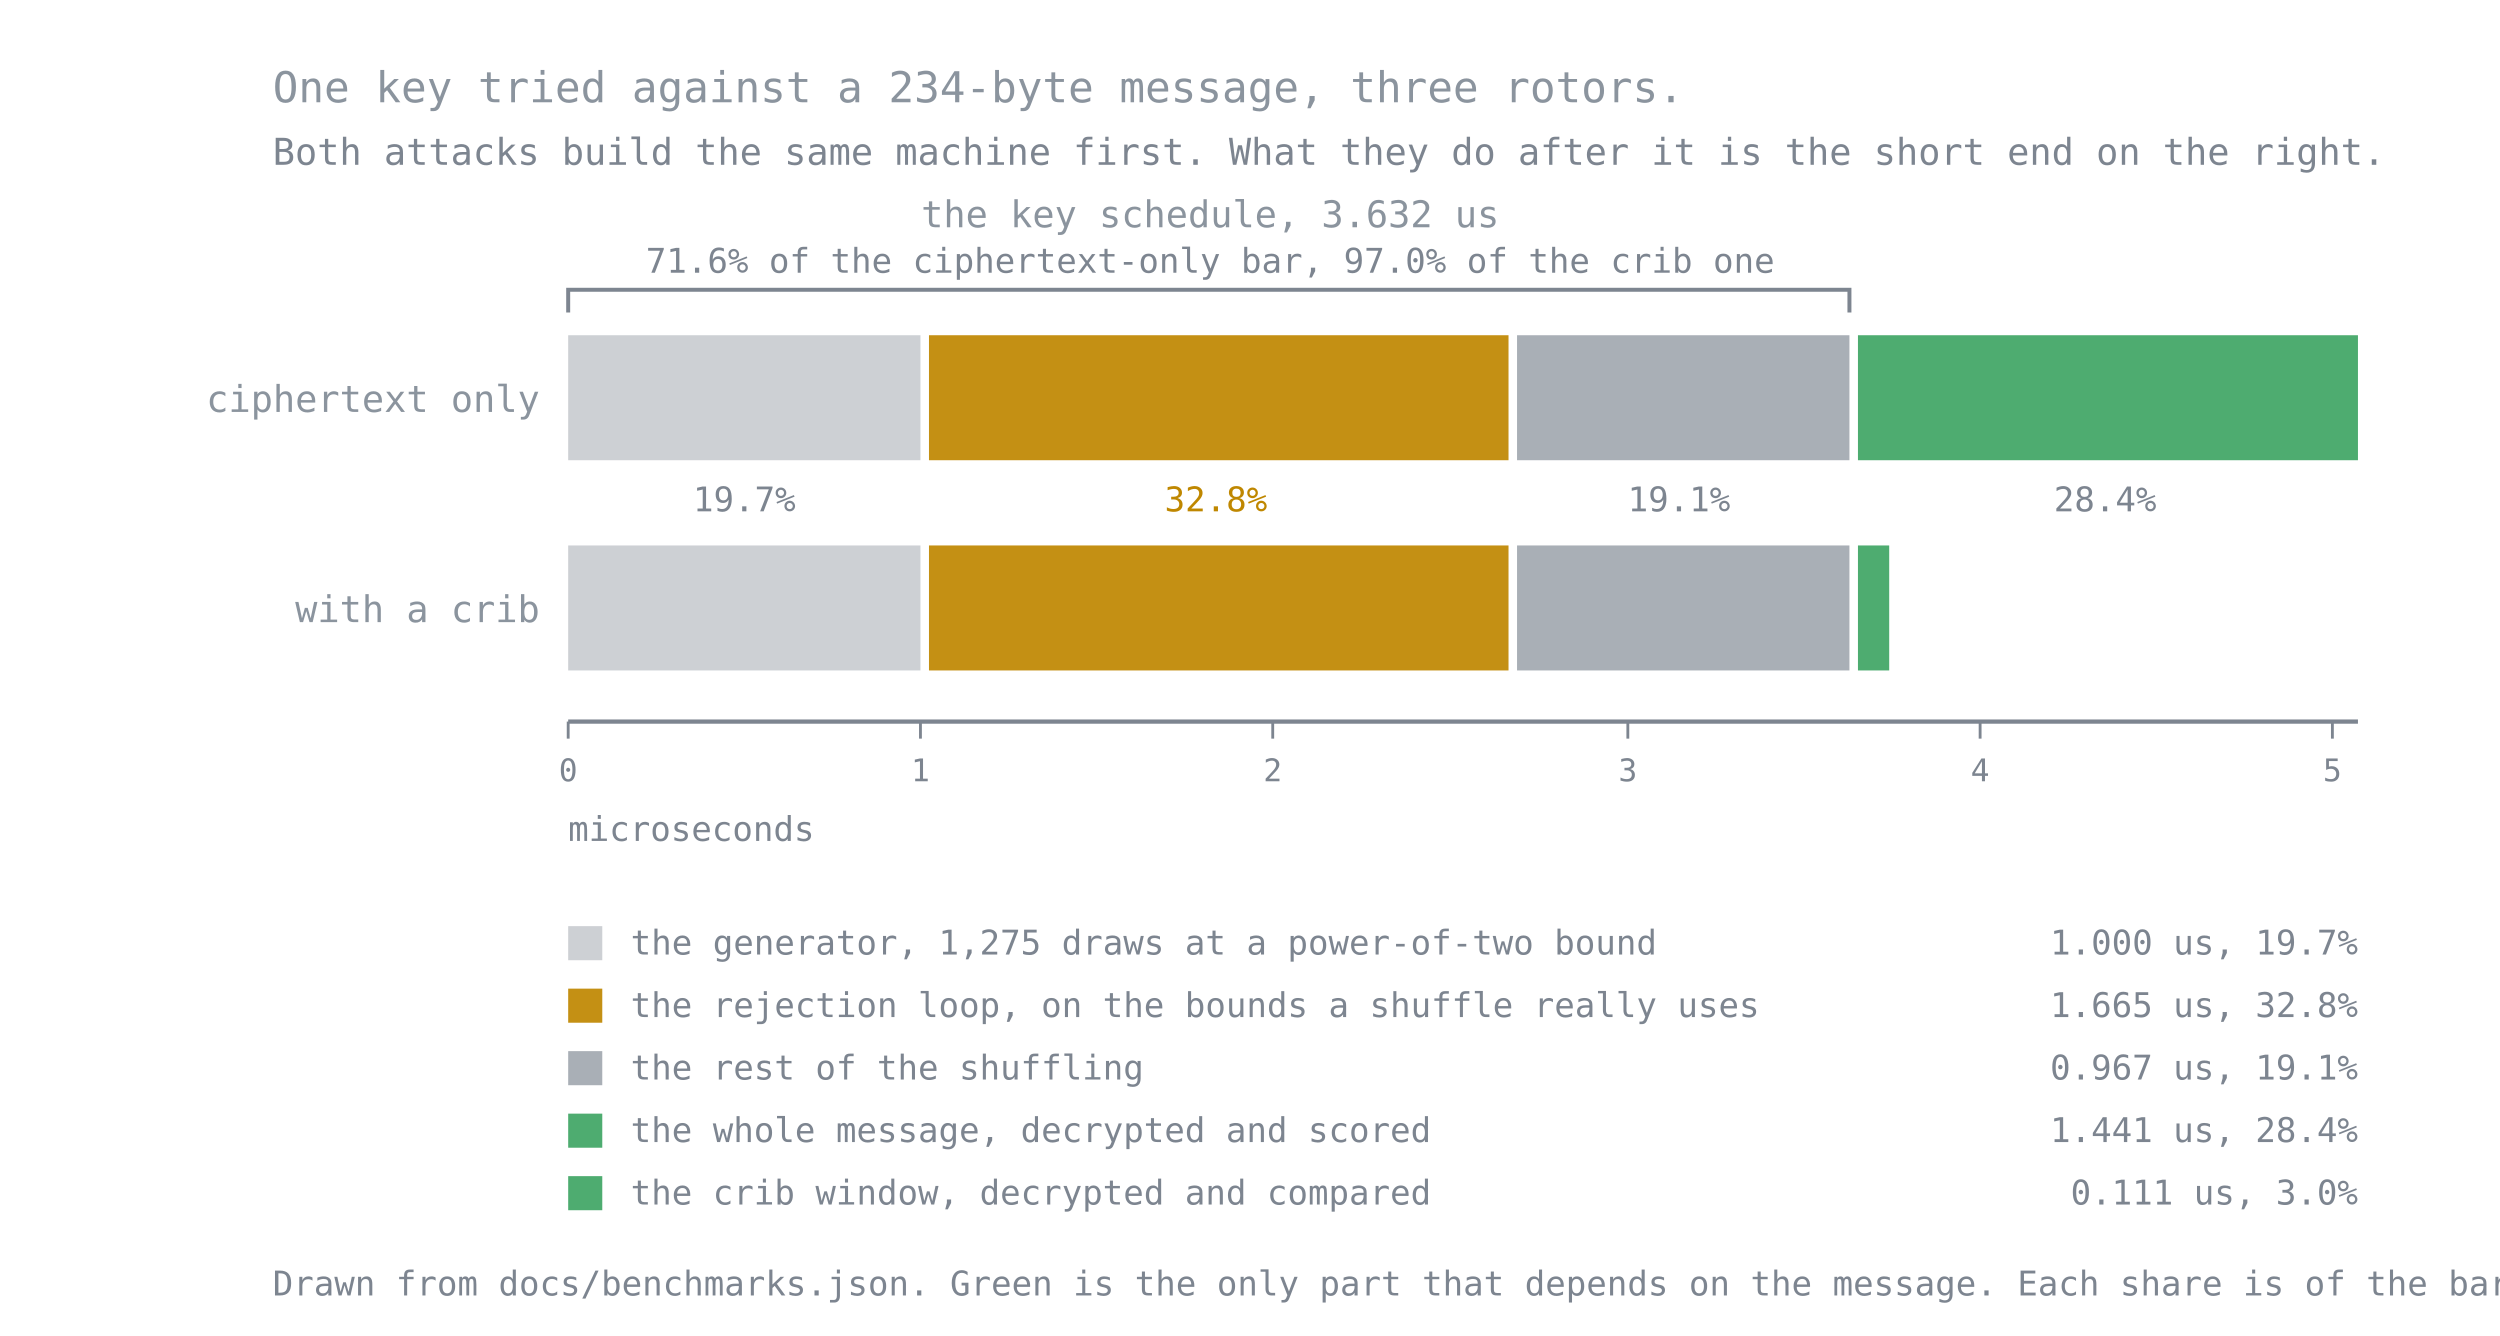
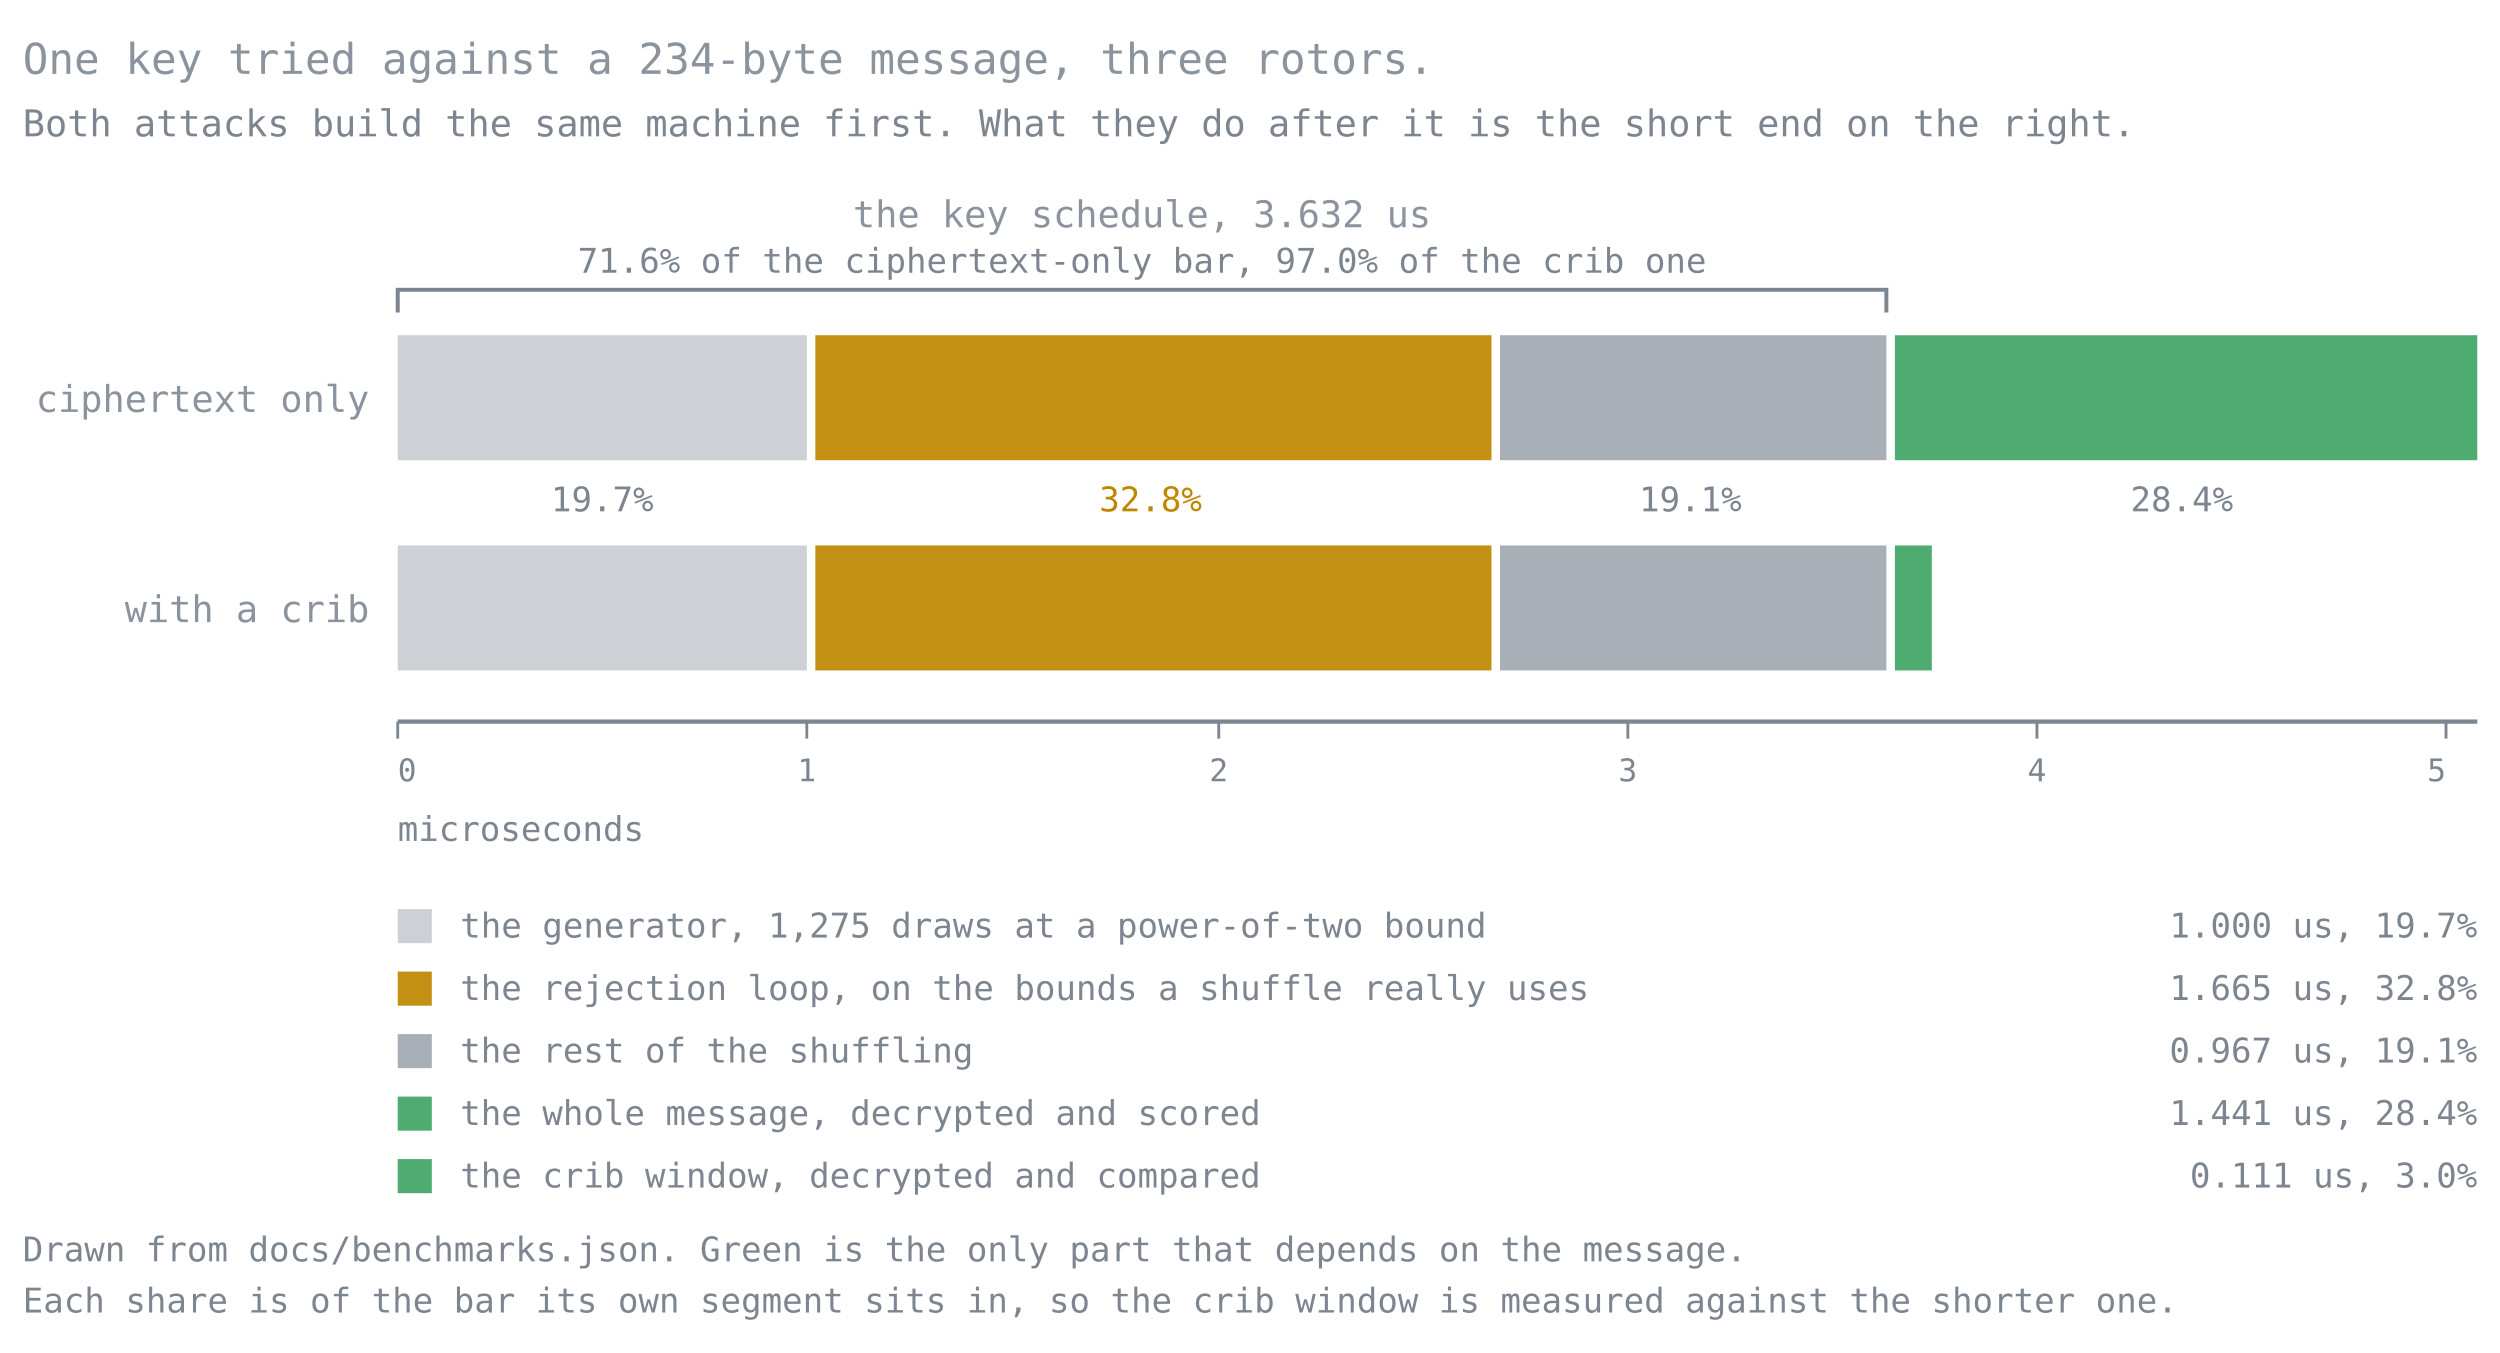
- <svg xmlns="http://www.w3.org/2000/svg" viewBox="0 0 880 470" width="880" height="470" font-family="ui-monospace, SFMono-Regular, Menlo, Consolas, monospace" role="img" aria-labelledby="split-title split-desc">
-   <text x="96" y="36" font-size="15" fill="#8b949e">One key tried against a 234-byte message, three rotors.</text>
-   <text x="96" y="58" font-size="13" fill="#7d8590">Both attacks build the same machine first. What they do after it is the short end on the right.</text>
-   <text x="426" y="80" font-size="13" fill="#8b949e" text-anchor="middle">the key schedule, 3.632 us</text>
-   <text x="426" y="96" font-size="12" fill="#7d8590" text-anchor="middle">71.6% of the ciphertext-only bar, 97.0% of the crib one</text>
-   <path d="M 200 110 L 200 102 L 651 102 L 651 110" fill="none" stroke="#7d8590" stroke-width="1.4" />
-   <rect x="200" y="118" width="124" height="44" fill="#7d8590" fill-opacity="0.38" />
-   <rect x="327" y="118" width="204" height="44" fill="#bf8700" fill-opacity="0.92" />
-   <rect x="534" y="118" width="117" height="44" fill="#7d8590" fill-opacity="0.66" />
-   <rect x="654" y="118" width="176" height="44" fill="#2f9e57" fill-opacity="0.85" />
-   <rect x="200" y="192" width="124" height="44" fill="#7d8590" fill-opacity="0.38" />
-   <rect x="327" y="192" width="204" height="44" fill="#bf8700" fill-opacity="0.92" />
-   <rect x="534" y="192" width="117" height="44" fill="#7d8590" fill-opacity="0.66" />
-   <rect x="654" y="192" width="11" height="44" fill="#2f9e57" fill-opacity="0.85" />
-   <text x="190" y="145" font-size="13" fill="#8b949e" text-anchor="end">ciphertext only</text>
-   <text x="190" y="219" font-size="13" fill="#8b949e" text-anchor="end">with a crib</text>
-   <text x="262" y="180" font-size="12" fill="#7d8590" text-anchor="middle">19.7%</text>
-   <text x="428" y="180" font-size="12" fill="#bf8700" text-anchor="middle">32.8%</text>
-   <text x="591" y="180" font-size="12" fill="#7d8590" text-anchor="middle">19.1%</text>
-   <text x="741" y="180" font-size="12" fill="#7d8590" text-anchor="middle">28.4%</text>
-   <line x1="200" y1="254" x2="830" y2="254" stroke="#7d8590" stroke-width="1.5" />
-   <line x1="200" y1="254" x2="200" y2="260" stroke="#7d8590" stroke-width="1" />
-   <text x="200" y="275" font-size="11" fill="#7d8590" text-anchor="middle">0</text>
-   <line x1="324" y1="254" x2="324" y2="260" stroke="#7d8590" stroke-width="1" />
-   <text x="324" y="275" font-size="11" fill="#7d8590" text-anchor="middle">1</text>
-   <line x1="448" y1="254" x2="448" y2="260" stroke="#7d8590" stroke-width="1" />
-   <text x="448" y="275" font-size="11" fill="#7d8590" text-anchor="middle">2</text>
+ <svg xmlns="http://www.w3.org/2000/svg" viewBox="0 0 880 476" width="880" height="476" font-family="ui-monospace, SFMono-Regular, Menlo, Consolas, monospace" role="img" aria-labelledby="split-title split-desc">
+   <text x="8" y="26" font-size="15" fill="#8b949e">One key tried against a 234-byte message, three rotors.</text>
+   <text x="8" y="48" font-size="13" fill="#7d8590">Both attacks build the same machine first. What they do after it is the short end on the right.</text>
+   <text x="402" y="80" font-size="13" fill="#8b949e" text-anchor="middle">the key schedule, 3.632 us</text>
+   <text x="402" y="96" font-size="12" fill="#7d8590" text-anchor="middle">71.6% of the ciphertext-only bar, 97.0% of the crib one</text>
+   <path d="M 140 110 L 140 102 L 664 102 L 664 110" fill="none" stroke="#7d8590" stroke-width="1.4" />
+   <rect x="140" y="118" width="144" height="44" fill="#7d8590" fill-opacity="0.38" />
+   <rect x="287" y="118" width="238" height="44" fill="#bf8700" fill-opacity="0.92" />
+   <rect x="528" y="118" width="136" height="44" fill="#7d8590" fill-opacity="0.66" />
+   <rect x="667" y="118" width="205" height="44" fill="#2f9e57" fill-opacity="0.85" />
+   <rect x="140" y="192" width="144" height="44" fill="#7d8590" fill-opacity="0.38" />
+   <rect x="287" y="192" width="238" height="44" fill="#bf8700" fill-opacity="0.92" />
+   <rect x="528" y="192" width="136" height="44" fill="#7d8590" fill-opacity="0.66" />
+   <rect x="667" y="192" width="13" height="44" fill="#2f9e57" fill-opacity="0.85" />
+   <text x="130" y="145" font-size="13" fill="#8b949e" text-anchor="end">ciphertext only</text>
+   <text x="130" y="219" font-size="13" fill="#8b949e" text-anchor="end">with a crib</text>
+   <text x="212" y="180" font-size="12" fill="#7d8590" text-anchor="middle">19.7%</text>
+   <text x="405" y="180" font-size="12" fill="#bf8700" text-anchor="middle">32.8%</text>
+   <text x="595" y="180" font-size="12" fill="#7d8590" text-anchor="middle">19.1%</text>
+   <text x="768" y="180" font-size="12" fill="#7d8590" text-anchor="middle">28.4%</text>
+   <line x1="140" y1="254" x2="872" y2="254" stroke="#7d8590" stroke-width="1.5" />
+   <line x1="140" y1="254" x2="140" y2="260" stroke="#7d8590" stroke-width="1" />
+   <text x="140" y="275" font-size="11" fill="#7d8590" text-anchor="start">0</text>
+   <line x1="284" y1="254" x2="284" y2="260" stroke="#7d8590" stroke-width="1" />
+   <text x="284" y="275" font-size="11" fill="#7d8590" text-anchor="middle">1</text>
+   <line x1="429" y1="254" x2="429" y2="260" stroke="#7d8590" stroke-width="1" />
+   <text x="429" y="275" font-size="11" fill="#7d8590" text-anchor="middle">2</text>
  <line x1="573" y1="254" x2="573" y2="260" stroke="#7d8590" stroke-width="1" />
  <text x="573" y="275" font-size="11" fill="#7d8590" text-anchor="middle">3</text>
-   <line x1="697" y1="254" x2="697" y2="260" stroke="#7d8590" stroke-width="1" />
-   <text x="697" y="275" font-size="11" fill="#7d8590" text-anchor="middle">4</text>
-   <line x1="821" y1="254" x2="821" y2="260" stroke="#7d8590" stroke-width="1" />
-   <text x="821" y="275" font-size="11" fill="#7d8590" text-anchor="middle">5</text>
-   <text x="200" y="296" font-size="12" fill="#7d8590">microseconds</text>
-   <rect x="200" y="326" width="12" height="12" fill="#7d8590" fill-opacity="0.38" />
-   <text x="222" y="336" font-size="12" fill="#7d8590">the generator, 1,275 draws at a power-of-two bound</text>
-   <text x="830" y="336" font-size="12" fill="#7d8590" text-anchor="end">1.000 us, 19.7%</text>
-   <rect x="200" y="348" width="12" height="12" fill="#bf8700" fill-opacity="0.92" />
-   <text x="222" y="358" font-size="12" fill="#7d8590">the rejection loop, on the bounds a shuffle really uses</text>
-   <text x="830" y="358" font-size="12" fill="#7d8590" text-anchor="end">1.665 us, 32.8%</text>
-   <rect x="200" y="370" width="12" height="12" fill="#7d8590" fill-opacity="0.66" />
-   <text x="222" y="380" font-size="12" fill="#7d8590">the rest of the shuffling</text>
-   <text x="830" y="380" font-size="12" fill="#7d8590" text-anchor="end">0.967 us, 19.1%</text>
-   <rect x="200" y="392" width="12" height="12" fill="#2f9e57" fill-opacity="0.85" />
-   <text x="222" y="402" font-size="12" fill="#7d8590">the whole message, decrypted and scored</text>
-   <text x="830" y="402" font-size="12" fill="#7d8590" text-anchor="end">1.441 us, 28.4%</text>
-   <rect x="200" y="414" width="12" height="12" fill="#2f9e57" fill-opacity="0.85" />
-   <text x="222" y="424" font-size="12" fill="#7d8590">the crib window, decrypted and compared</text>
-   <text x="830" y="424" font-size="12" fill="#7d8590" text-anchor="end">0.111 us, 3.0%</text>
-   <text x="96" y="456" font-size="12" fill="#7d8590">Drawn from docs/benchmarks.json. Green is the only part that depends on the message. Each share is of the bar it sits in.</text>
+   <line x1="717" y1="254" x2="717" y2="260" stroke="#7d8590" stroke-width="1" />
+   <text x="717" y="275" font-size="11" fill="#7d8590" text-anchor="middle">4</text>
+   <line x1="861" y1="254" x2="861" y2="260" stroke="#7d8590" stroke-width="1" />
+   <text x="861" y="275" font-size="11" fill="#7d8590" text-anchor="end">5</text>
+   <text x="140" y="296" font-size="12" fill="#7d8590">microseconds</text>
+   <rect x="140" y="320" width="12" height="12" fill="#7d8590" fill-opacity="0.38" />
+   <text x="162" y="330" font-size="12" fill="#7d8590">the generator, 1,275 draws at a power-of-two bound</text>
+   <text x="872" y="330" font-size="12" fill="#7d8590" text-anchor="end">1.000 us, 19.7%</text>
+   <rect x="140" y="342" width="12" height="12" fill="#bf8700" fill-opacity="0.92" />
+   <text x="162" y="352" font-size="12" fill="#7d8590">the rejection loop, on the bounds a shuffle really uses</text>
+   <text x="872" y="352" font-size="12" fill="#7d8590" text-anchor="end">1.665 us, 32.8%</text>
+   <rect x="140" y="364" width="12" height="12" fill="#7d8590" fill-opacity="0.66" />
+   <text x="162" y="374" font-size="12" fill="#7d8590">the rest of the shuffling</text>
+   <text x="872" y="374" font-size="12" fill="#7d8590" text-anchor="end">0.967 us, 19.1%</text>
+   <rect x="140" y="386" width="12" height="12" fill="#2f9e57" fill-opacity="0.85" />
+   <text x="162" y="396" font-size="12" fill="#7d8590">the whole message, decrypted and scored</text>
+   <text x="872" y="396" font-size="12" fill="#7d8590" text-anchor="end">1.441 us, 28.4%</text>
+   <rect x="140" y="408" width="12" height="12" fill="#2f9e57" fill-opacity="0.85" />
+   <text x="162" y="418" font-size="12" fill="#7d8590">the crib window, decrypted and compared</text>
+   <text x="872" y="418" font-size="12" fill="#7d8590" text-anchor="end">0.111 us, 3.0%</text>
+   <text x="8" y="444" font-size="12" fill="#7d8590">Drawn from docs/benchmarks.json. Green is the only part that depends on the message.</text>
+   <text x="8" y="462" font-size="12" fill="#7d8590">Each share is of the bar its own segment sits in, so the crib window is measured against the shorter one.</text>
</svg>
